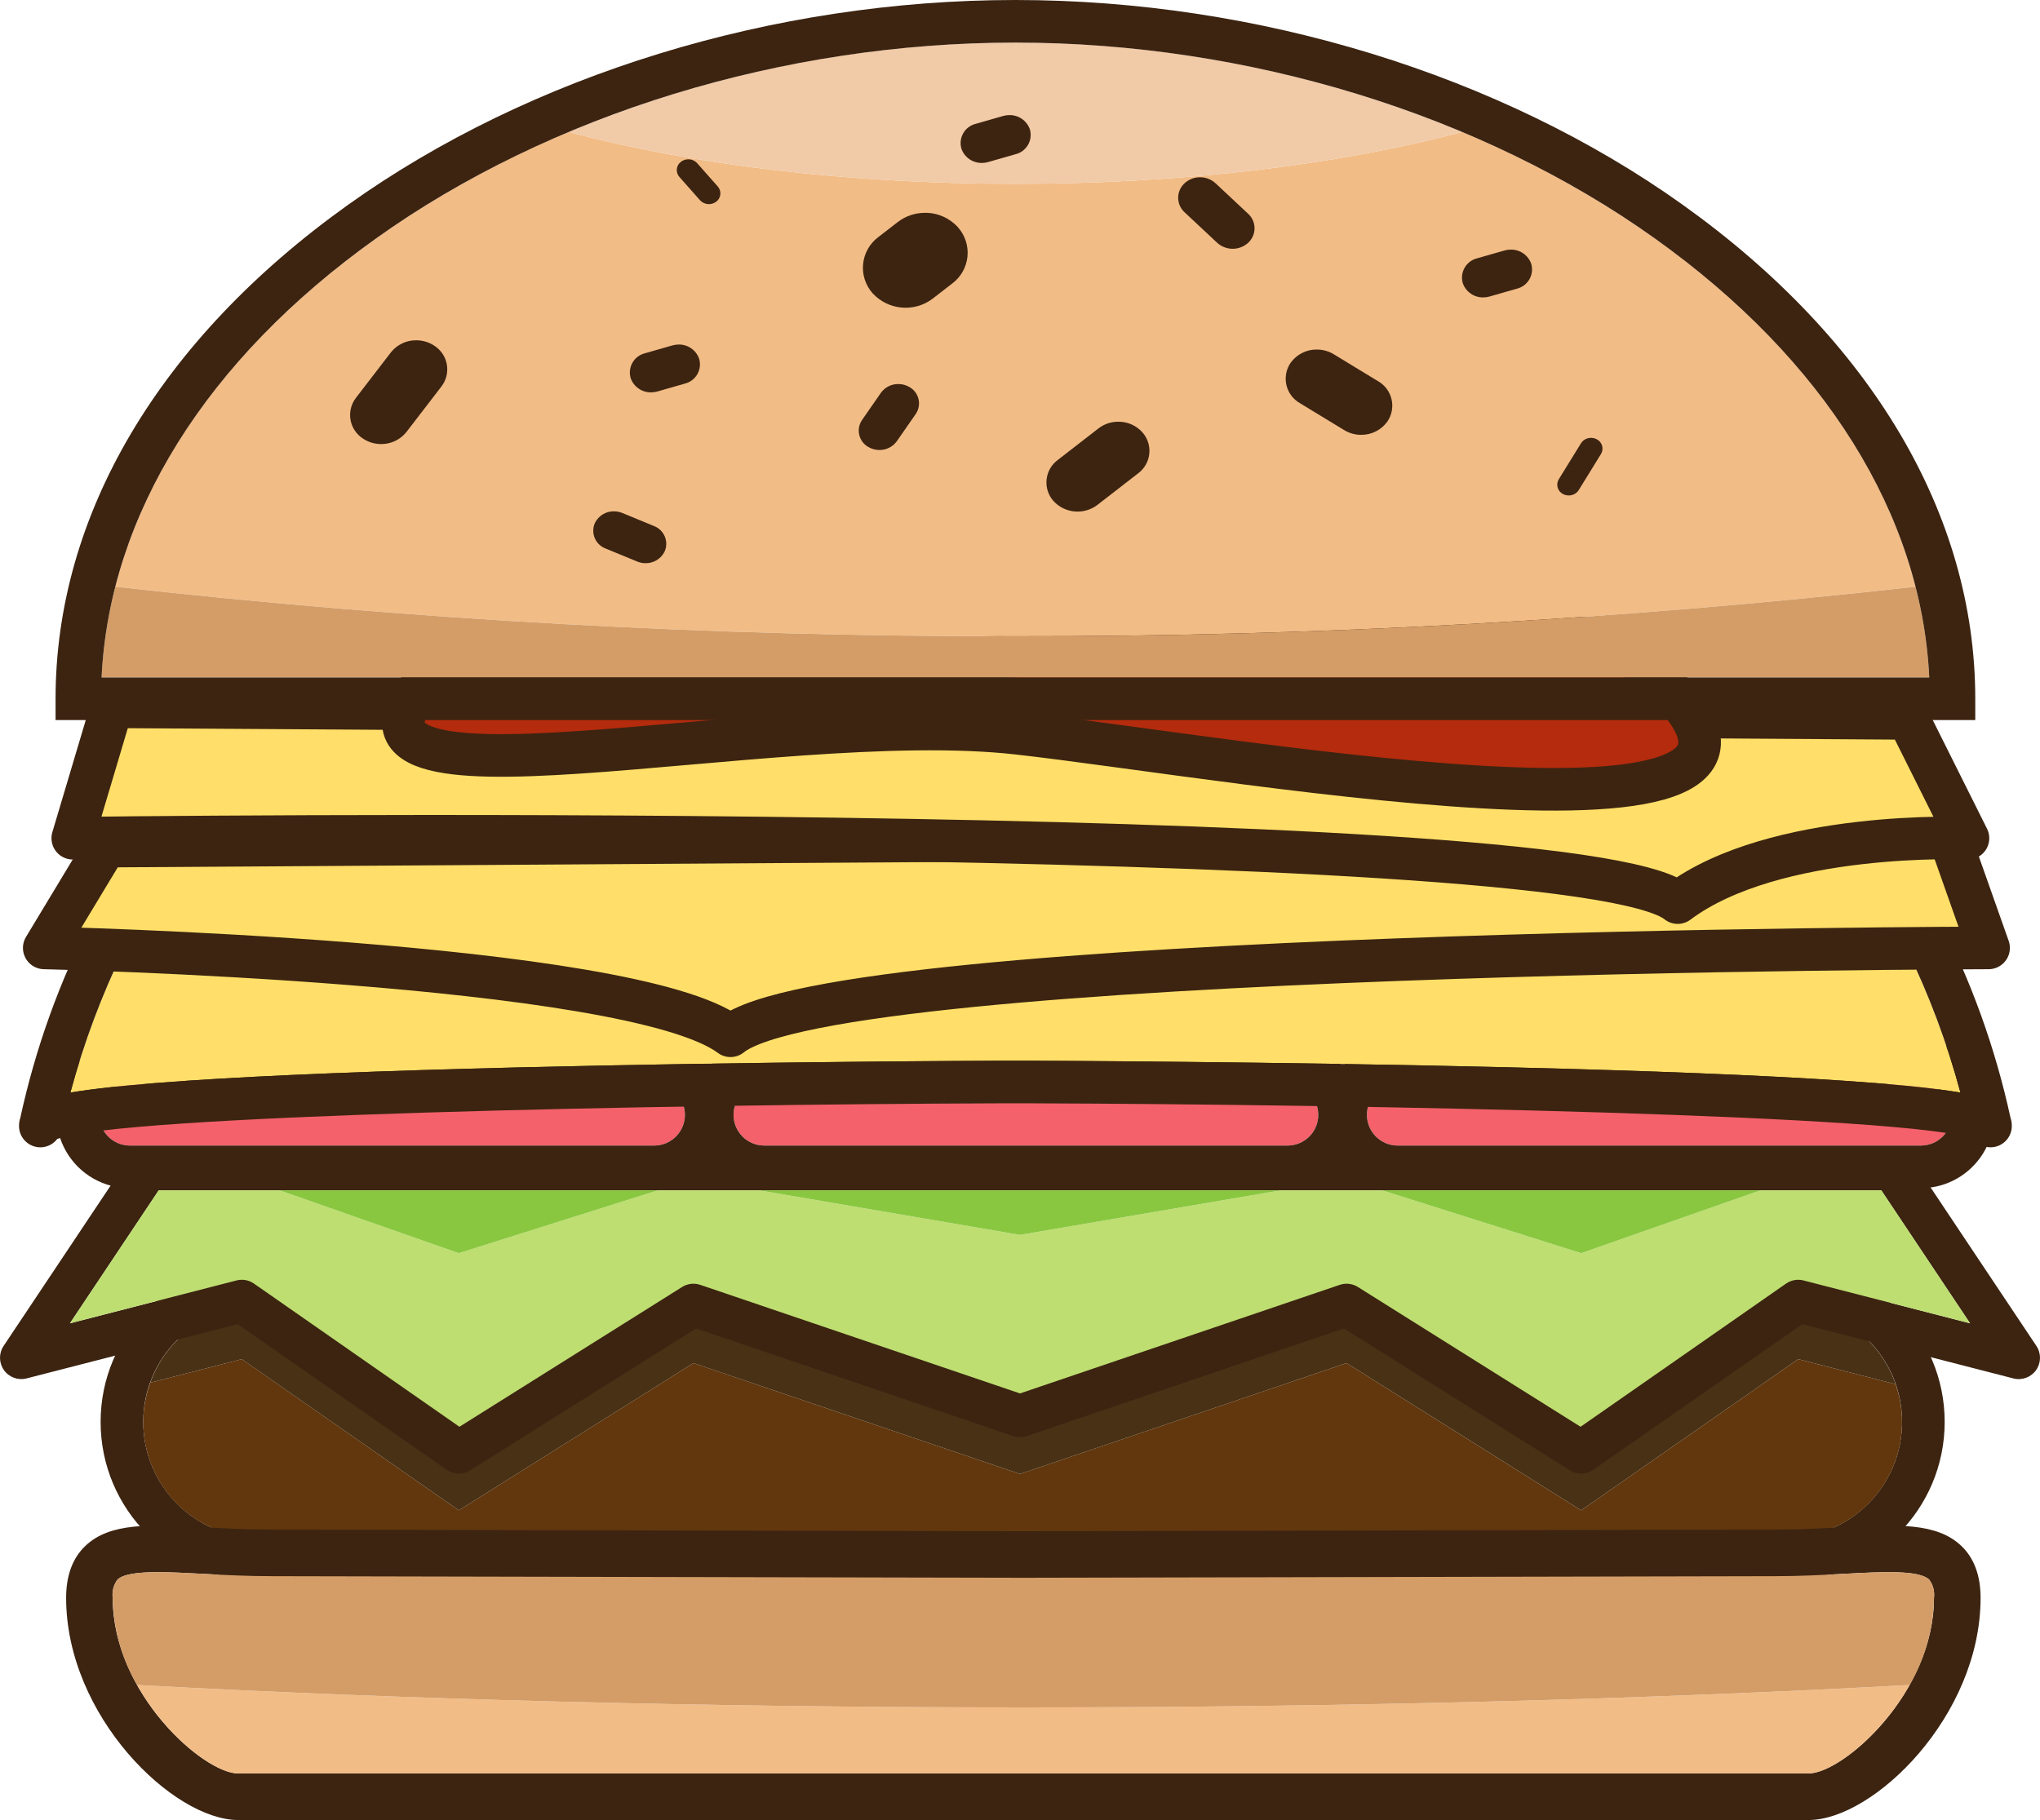
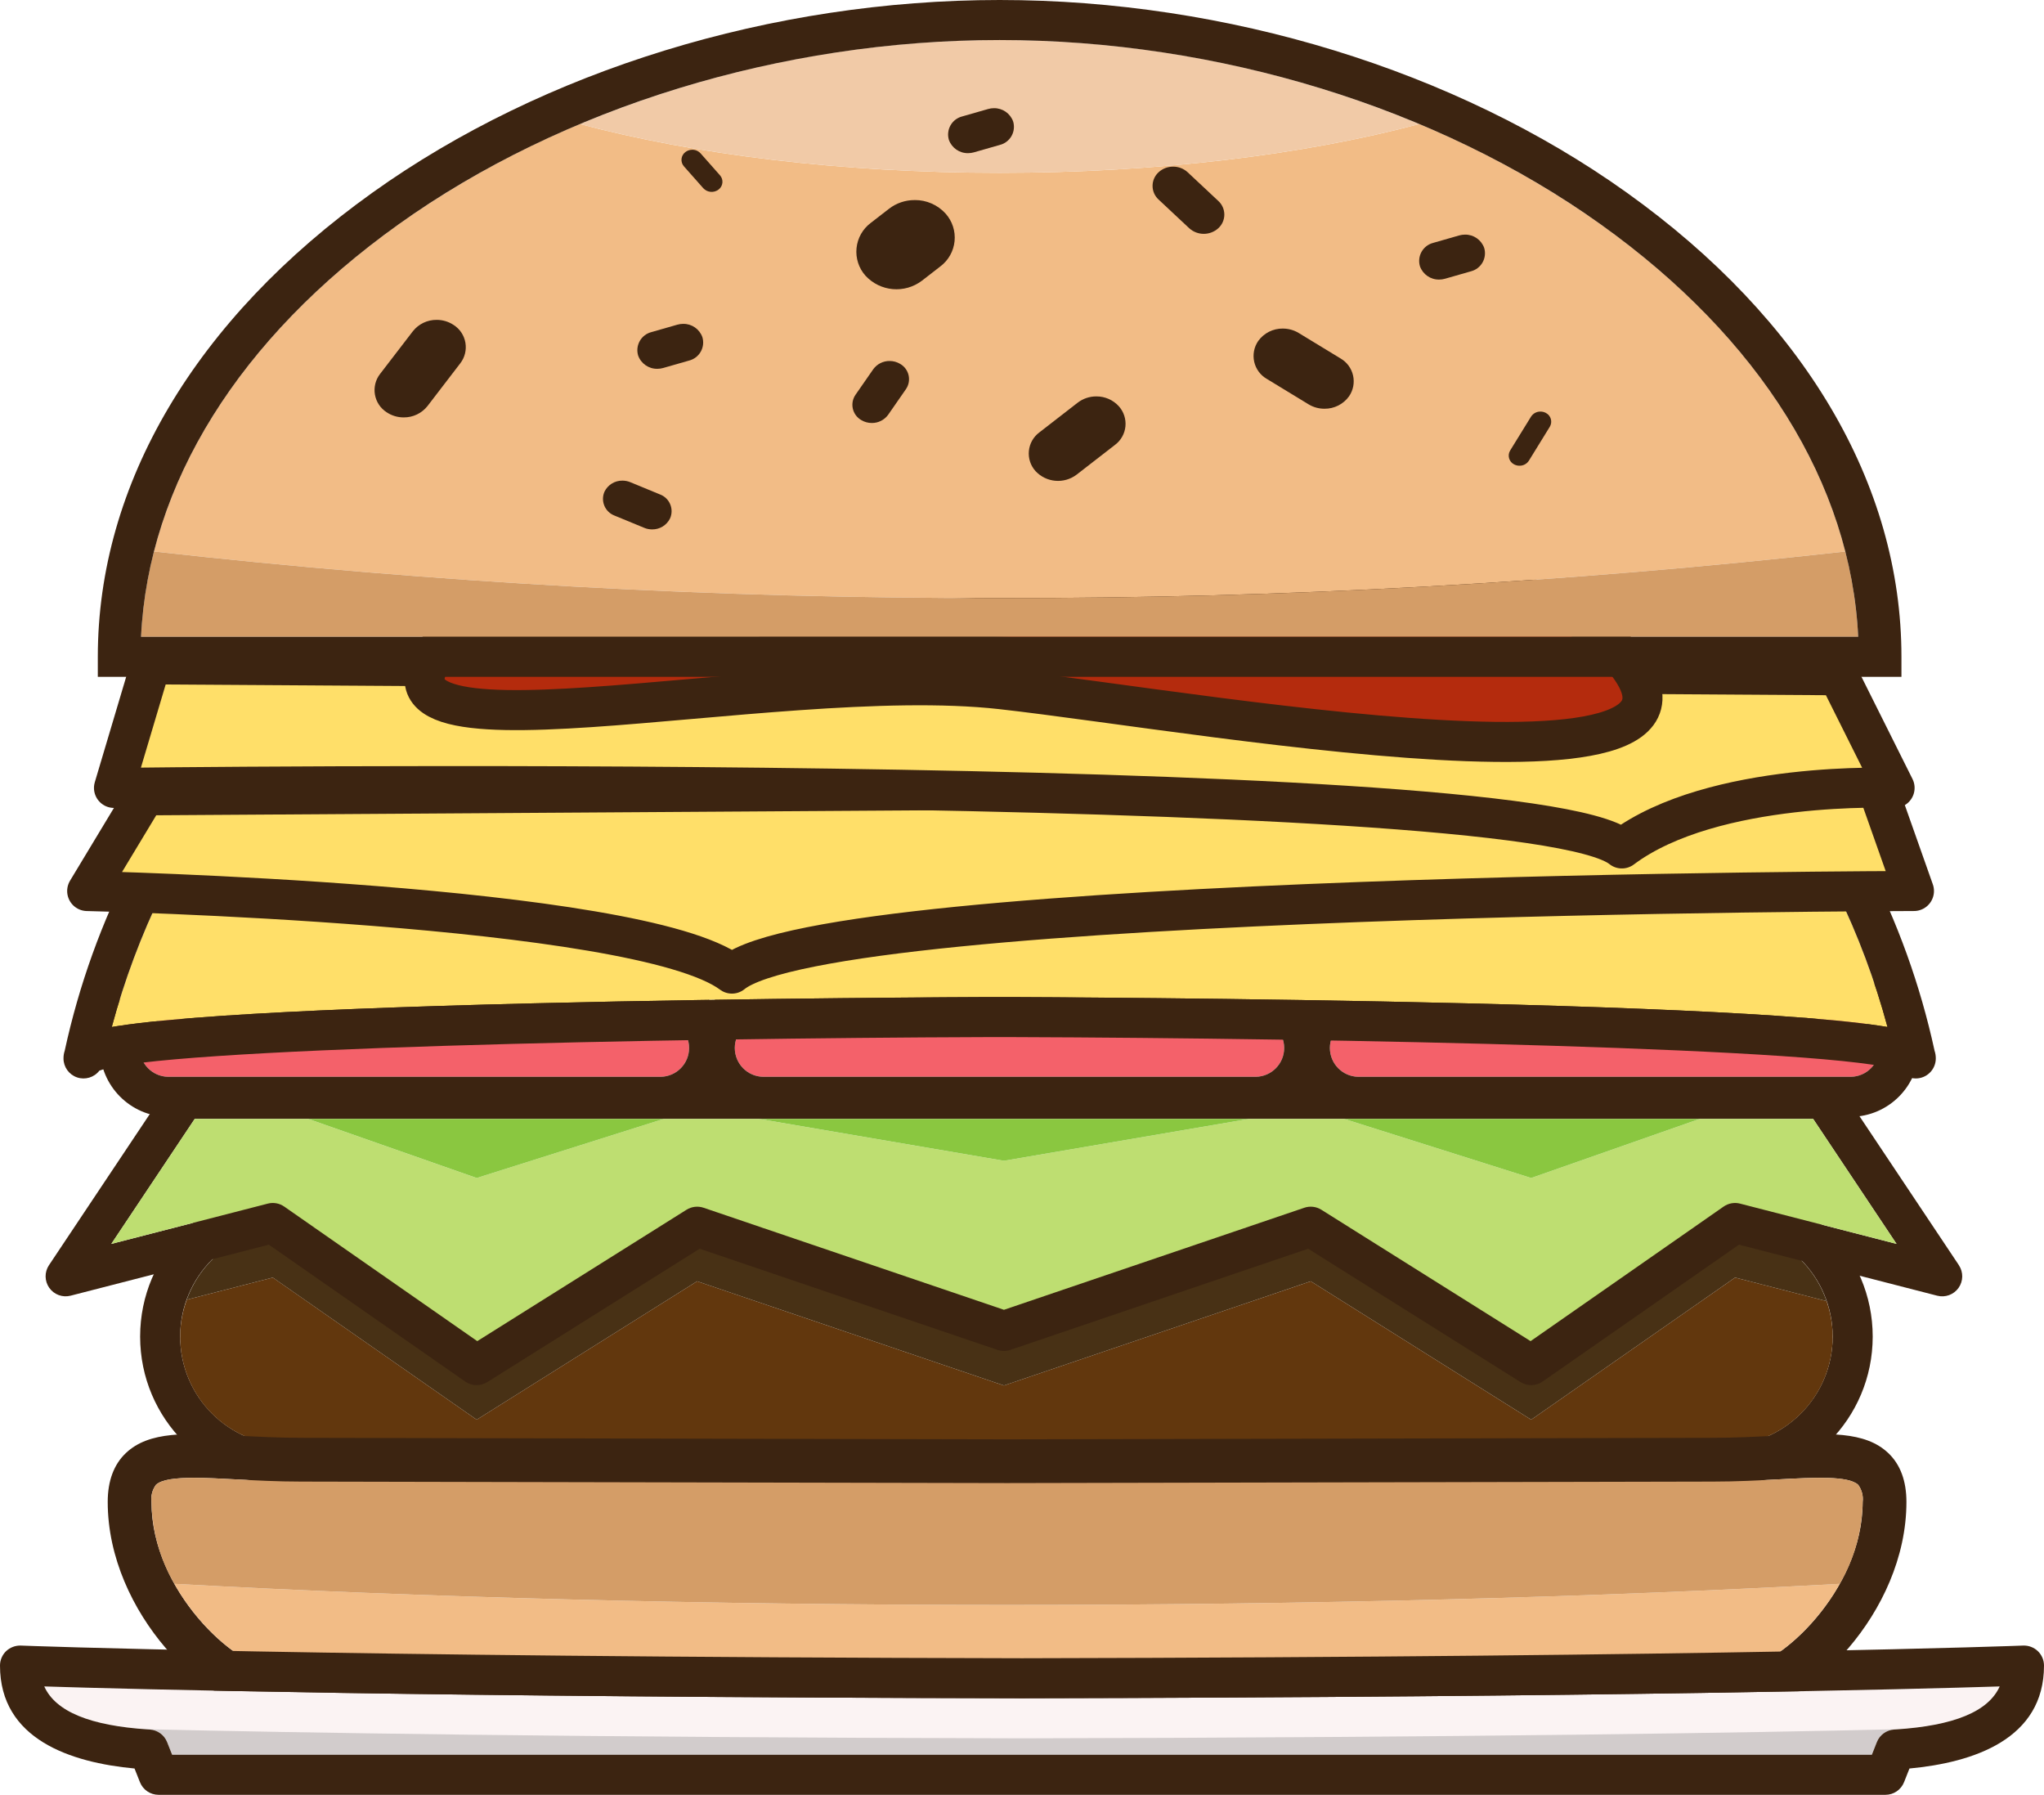
- <svg xmlns="http://www.w3.org/2000/svg" viewBox="0 0 287.287 256.372">
+ <svg xmlns="http://www.w3.org/2000/svg" viewBox="0 0 306.374 268.966">
  <defs>
-     <style>.a{fill:#3c2411;}.b{fill:#62370d;}.c{fill:#483115;}.d{fill:#f2bc86;}.e{fill:#d49d67;}.f{fill:#bede71;}.g{fill:#8ac740;}.h{fill:#f4616a;}.i,.j{fill:#ffdf69;}.j,.k{stroke:#3c2411;stroke-width:6px;}.j{stroke-linejoin:round;}.k{fill:#b42b0d;stroke-miterlimit:10;}.l{fill:#f1caa7;}</style>
+     <style>.a{fill:#3c2411;}.b{fill:#62370d;}.c{fill:#483115;}.d{fill:#f2bc86;}.e{fill:#d49d67;}.f{fill:#bede71;}.g{fill:#8ac740;}.h{fill:#f4616a;}.i,.j{fill:#ffdf69;}.j,.k{stroke:#3c2411;stroke-width:6px;}.j{stroke-linejoin:round;}.k{fill:#b42b0d;stroke-miterlimit:10;}.l{fill:#f1caa7;}.m{fill:#fbf3f3;}.n{fill:#d2cccc;}</style>
  </defs>
-   <path class="a" d="M251.547,177.985H36.484a22.315,22.315,0,1,0,0,44.63H251.547a22.315,22.315,0,1,0,0-44.63ZM36.484,216.615a16.315,16.315,0,1,1,0-32.63H251.547a16.315,16.315,0,1,1,0,32.63Z" />
-   <path class="b" d="M253.233,191.456l-30.561,21.3-33.04-20.744L143.644,207.63,97.655,192.011l-33.04,20.744-30.561-21.3-12.9,3.319a16.268,16.268,0,0,0,15.332,21.84H251.547a16.274,16.274,0,0,0,15.41-21.628Z" />
-   <path class="c" d="M64.615,212.755l33.04-20.744,45.989,15.619,45.988-15.619,33.04,20.744,30.561-21.3,13.724,3.531a16.332,16.332,0,0,0-15.41-11H36.484a16.328,16.328,0,0,0-15.332,10.79l12.9-3.319Z" />
-   <path class="a" d="M276.2,217.756c-3.5-3.316-9.1-3.018-16.853-2.607-2.83.151-6.039.321-9.44.321H249.9l-105.778.226-105.8-.226c-3.4,0-6.61-.17-9.44-.321-7.755-.411-13.357-.709-16.853,2.607-1.8,1.709-2.717,4.173-2.717,7.321,0,16.668,15.1,31.3,24.22,31.3H254.7c9.125,0,24.22-14.627,24.22-31.3C278.917,221.929,278,219.465,276.2,217.756ZM16.54,222.514c.856-.811,2.986-1.049,5.7-1.049,1.891,0,4.066.115,6.291.233,2.912.155,6.212.33,9.781.33l105.807.225,105.786-.225c3.576,0,6.877-.175,9.788-.33,5.421-.289,10.541-.56,11.993.816a3.6,3.6,0,0,1,.671,2.563c0,13.5-12.824,24.737-17.662,24.737H33.531c-4.838,0-17.663-11.236-17.663-24.737A3.592,3.592,0,0,1,16.54,222.514Z" />
-   <path class="d" d="M19.3,237.351c4.151,7.4,10.985,12.463,14.231,12.463H254.7c3.245,0,10.08-5.059,14.231-12.463-36.5,2.007-79.174,3.165-124.814,3.165S55.8,239.358,19.3,237.351Z" />
-   <path class="e" d="M271.688,222.514c-1.452-1.376-6.572-1.105-11.993-.816-2.911.155-6.212.33-9.788.33l-105.786.225-105.807-.225c-3.569,0-6.869-.175-9.781-.33-2.225-.118-4.4-.233-6.291-.233-2.716,0-4.846.238-5.7,1.049a3.592,3.592,0,0,0-.672,2.563A25.236,25.236,0,0,0,19.3,237.351c36.5,2.007,79.173,3.165,124.814,3.165s88.317-1.158,124.814-3.165a25.235,25.235,0,0,0,3.431-12.274A3.6,3.6,0,0,0,271.688,222.514Z" />
-   <path class="a" d="M286.783,189.6l-17.746-26.59a3,3,0,0,0-2.5-1.334H20.745a3,3,0,0,0-2.5,1.334L.505,189.6a3,3,0,0,0,3.242,4.57l29.721-7.647L62.9,207.038a3,3,0,0,0,3.31.08l31.832-19.986,44.637,15.16a2.991,2.991,0,0,0,1.929,0l44.637-15.16,31.833,19.986a3,3,0,0,0,3.309-.08l29.433-20.512,29.72,7.647a3,3,0,0,0,3.243-4.57Zm-32.8-9.231a3,3,0,0,0-2.463.444L222.586,200.98l-31.358-19.688a3,3,0,0,0-2.561-.3l-45.024,15.292L98.62,180.992a3.006,3.006,0,0,0-2.56.3L64.7,200.98,35.769,180.816a3,3,0,0,0-2.462-.444L9.85,186.408l12.5-18.729H264.938l12.5,18.729Z" />
-   <path class="f" d="M264.938,167.679H247.915l-25.243,8.853-28.021-8.853h-14.3l-36.709,6.274-36.71-6.274h-14.3l-28.021,8.853-25.243-8.853H22.349L9.85,186.408l23.457-6.036a3,3,0,0,1,2.462.444L64.7,200.98,96.06,181.292a3.006,3.006,0,0,1,2.56-.3l45.023,15.292,45.024-15.292a3,3,0,0,1,2.561.3l31.358,19.688,28.933-20.164a3,3,0,0,1,2.463-.444l23.455,6.036Z" />
-   <polygon class="g" points="143.644 173.953 180.353 167.679 106.934 167.679 143.644 173.953" />
-   <polygon class="g" points="222.672 176.532 247.915 167.679 194.651 167.679 222.672 176.532" />
-   <polygon class="g" points="92.636 167.679 39.372 167.679 64.615 176.532 92.636 167.679" />
-   <path class="h" d="M92.2,152.725H18.361a4.322,4.322,0,1,0,0,8.643H92.2a4.322,4.322,0,0,0,0-8.643Z" />
-   <path class="a" d="M92.2,146.725H18.361a10.322,10.322,0,1,0,0,20.643H92.2a10.322,10.322,0,0,0,0-20.643Zm0,14.643H18.361a4.322,4.322,0,1,1,0-8.643H92.2a4.322,4.322,0,0,1,0,8.643Z" />
-   <path class="h" d="M181.393,152.725H107.558a4.322,4.322,0,0,0,0,8.643h73.835a4.322,4.322,0,0,0,0-8.643Z" />
-   <path class="a" d="M181.393,146.725H107.558a10.322,10.322,0,0,0,0,20.643h73.835a10.322,10.322,0,0,0,0-20.643Zm0,14.643H107.558a4.322,4.322,0,0,1,0-8.643h73.835a4.322,4.322,0,0,1,0,8.643Z" />
-   <path class="h" d="M270.591,152.725H196.756a4.322,4.322,0,0,0,0,8.643h73.835a4.322,4.322,0,0,0,0-8.643Z" />
-   <path class="a" d="M270.591,146.725H196.756a10.322,10.322,0,0,0,0,20.643h73.835a10.322,10.322,0,0,0,0-20.643Zm0,14.643H196.756a4.322,4.322,0,0,1,0-8.643h73.835a4.322,4.322,0,0,1,0,8.643Z" />
-   <path class="i" d="M17.494,133.652A113.478,113.478,0,0,0,9.915,153.9c.378-.061.751-.119,1.116-.174,3.585-.547,8.818-1.054,15.555-1.506,11.247-.756,26.914-1.384,46.565-1.865,33.418-.82,67.272-.936,67.61-.937h4.465c.348,0,34.2.117,67.619.937,19.65.481,35.317,1.109,46.565,1.865,6.737.452,11.97.959,15.554,1.506.365.055.739.113,1.116.174a113.317,113.317,0,0,0-7.579-20.25Z" />
-   <path class="a" d="M283.134,157.458a114.157,114.157,0,0,0-10.185-28.265,3,3,0,0,0-2.621-1.541H15.668a3,3,0,0,0-2.621,1.541A114.11,114.11,0,0,0,2.862,157.458a3.565,3.565,0,0,0-.183,1.158,3,3,0,0,0,5.376,1.832c8.661-3.378,85.488-4.877,132.715-5.028h4.446c47.237.151,124.064,1.649,132.725,5.028a3,3,0,0,0,2.373,1.168,2.927,2.927,0,0,0,.323-.018,3,3,0,0,0,2.68-2.982A3.565,3.565,0,0,0,283.134,157.458Zm-8.17-3.73c-3.584-.547-8.817-1.054-15.554-1.506-11.248-.756-26.915-1.384-46.565-1.865-33.418-.82-67.271-.936-67.619-.937h-4.465c-.338,0-34.192.117-67.61.937-19.651.481-35.318,1.109-46.565,1.865-6.737.452-11.97.959-15.555,1.506-.365.055-.738.113-1.116.174a113.478,113.478,0,0,1,7.579-20.25H268.5a113.317,113.317,0,0,1,7.579,20.25C275.7,153.841,275.329,153.783,274.964,153.728Z" />
-   <path class="j" d="M14.883,119.187,6.232,133.528s82.593,1.846,96.643,12.375c14.781-12.1,177.089-12.375,177.089-12.375h.082l-5.66-16.015Z" />
-   <path class="j" d="M268.709,101.194l8.433,16.881s-27.182-1.193-40.877,9.07c-14.408-11.8-225.935-9.07-225.935-9.07h-.081l5.517-18.513Z" />
-   <path class="k" d="M229.911,92.465c39.433,31.718-55.371,14.306-86.682,10.819-34.943-3.892-101.735,13.539-83.245-7.391,3.89-4.4,47.148-1.809,82.27-3.428C170.817,91.149,220.2,84.651,229.911,92.465Z" />
-   <path class="d" d="M269.758,82.648C265.111,64.492,252.5,47.486,233.1,33.628a140.056,140.056,0,0,0-27.207-15.041c-17.1,4.562-39,7.31-62.9,7.31S97.205,23.149,80.1,18.587A140.117,140.117,0,0,0,52.9,33.628C33.5,47.487,20.886,64.492,16.239,82.648A1127.152,1127.152,0,0,0,143,89.626,1127.157,1127.157,0,0,0,269.758,82.648Z" />
-   <path class="e" d="M271.69,95.43a63.752,63.752,0,0,0-1.932-12.782A1127.157,1127.157,0,0,1,143,89.626,1127.152,1127.152,0,0,1,16.239,82.648,63.752,63.752,0,0,0,14.307,95.43Z" />
-   <path class="l" d="M205.894,18.587a163.434,163.434,0,0,0-125.791,0c17.1,4.562,39,7.31,62.9,7.31S188.792,23.149,205.894,18.587Z" />
-   <path class="d" d="M89.738,79.105,85.28,77.267a2.679,2.679,0,0,1-1.5-3.608h0a3.013,3.013,0,0,1,3.853-1.4L92.1,74.1a2.68,2.68,0,0,1,1.5,3.608h0A3.014,3.014,0,0,1,89.738,79.105Z" />
-   <path class="a" d="M86.466,72.027a2.949,2.949,0,0,0-2.683,1.632h0a2.679,2.679,0,0,0,1.5,3.608l4.458,1.838a3.065,3.065,0,0,0,1.17.231A2.951,2.951,0,0,0,93.592,77.7h0A2.68,2.68,0,0,0,92.1,74.1l-4.459-1.838a3.061,3.061,0,0,0-1.17-.231Z" />
-   <path class="a" d="M236.99,28.858C211.324,10.519,177.065,0,143,0S74.673,10.519,49.007,28.858C22.45,47.834,7.825,72.542,7.825,98.43v3H278.171v-3C278.171,72.542,263.546,47.834,236.99,28.858ZM14.307,95.43C15.4,72.542,29.007,50.7,52.9,33.628,77.467,16.07,110.309,6,143,6s65.531,10.07,90.1,27.628C256.99,50.7,270.6,72.542,271.69,95.43Z" />
-   <path class="d" d="M62.168,54.433,57.236,60.85a4.6,4.6,0,0,1-6.12.936h0a3.951,3.951,0,0,1-1-5.73l4.932-6.418a4.6,4.6,0,0,1,6.12-.935h0A3.951,3.951,0,0,1,62.168,54.433Z" />
-   <path class="a" d="M63.72,55.478h0m-5.1-7.543a4.491,4.491,0,0,0-3.569,1.7l-4.932,6.418a3.951,3.951,0,0,0,1,5.73,4.562,4.562,0,0,0,2.551.768,4.489,4.489,0,0,0,3.569-1.7l4.932-6.417a3.951,3.951,0,0,0-1-5.73,4.562,4.562,0,0,0-2.551-.768Z" />
-   <path class="d" d="M127.529,38.354a.688.688,0,0,1-.522-.22.613.613,0,0,1,.088-.88l2.752-2.133a.659.659,0,0,1,.418-.138.693.693,0,0,1,.522.22.587.587,0,0,1,.143.457.6.6,0,0,1-.231.423l-2.752,2.134A.666.666,0,0,1,127.529,38.354Z" />
-   <path class="a" d="M133.254,38.971h0m-2.99-8.988a6.235,6.235,0,0,0-3.825,1.287L123.688,33.4a5.4,5.4,0,0,0-.794,7.92h0a6.316,6.316,0,0,0,8.46.743l2.752-2.133a5.4,5.4,0,0,0,.794-7.921h0a6.178,6.178,0,0,0-4.636-2.03Z" />
-   <path class="d" d="M219.518,67.515l3.132-5.078a1.691,1.691,0,0,1,2.219-.556h0a1.472,1.472,0,0,1,.594,2.076l-3.132,5.079a1.69,1.69,0,0,1-2.218.556h0A1.473,1.473,0,0,1,219.518,67.515Z" />
-   <path class="a" d="M231.9,67.437h0m-7.84-5.759a1.653,1.653,0,0,0-1.411.759l-3.132,5.078a1.473,1.473,0,0,0,.595,2.077,1.687,1.687,0,0,0,.807.2,1.652,1.652,0,0,0,1.411-.759l3.132-5.079a1.472,1.472,0,0,0-.594-2.076h0a1.7,1.7,0,0,0-.808-.2Z" />
-   <path class="d" d="M171.415,34.2l-4.594-4.3a2.768,2.768,0,0,1,0-4.085h0a3.245,3.245,0,0,1,4.364,0l4.593,4.3a2.768,2.768,0,0,1,0,4.085h0A3.244,3.244,0,0,1,171.415,34.2Z" />
-   <path class="a" d="M169,24.973a3.186,3.186,0,0,0-2.182.843,2.768,2.768,0,0,0,0,4.085l4.594,4.3a3.244,3.244,0,0,0,4.363,0,2.768,2.768,0,0,0,0-4.085l-4.593-4.3A3.186,3.186,0,0,0,169,24.973Z" />
-   <path class="d" d="M121.4,59.162l2.657-3.823a3.055,3.055,0,0,1,4.044-.8h0a2.641,2.641,0,0,1,.857,3.786L126.3,62.147a3.055,3.055,0,0,1-4.044.8h0A2.641,2.641,0,0,1,121.4,59.162Z" />
-   <path class="a" d="M133.01,60.792h0m-6.5-6.695a2.984,2.984,0,0,0-2.458,1.242L121.4,59.162a2.641,2.641,0,0,0,.857,3.786h0a3.044,3.044,0,0,0,1.586.441,2.986,2.986,0,0,0,2.458-1.242l2.657-3.824a2.641,2.641,0,0,0-.857-3.786,3.043,3.043,0,0,0-1.586-.44Z" />
-   <path class="d" d="M187.825,49.9l6.262,3.813a3.961,3.961,0,0,1,1.285,5.68h0a4.583,4.583,0,0,1-6.067,1.2l-6.262-3.813a3.962,3.962,0,0,1-1.284-5.68h0A4.582,4.582,0,0,1,187.825,49.9Z" />
-   <path class="a" d="M185.446,49.237a4.477,4.477,0,0,0-3.687,1.862h0a3.962,3.962,0,0,0,1.284,5.68l6.262,3.813a4.569,4.569,0,0,0,2.38.66,4.479,4.479,0,0,0,3.687-1.862,3.961,3.961,0,0,0-1.285-5.68L187.825,49.9a4.565,4.565,0,0,0-2.379-.66Z" />
-   <path class="d" d="M160.292,66.667l-5.753,4.461a4.608,4.608,0,0,1-6.174-.542h0a3.94,3.94,0,0,1,.58-5.78l5.753-4.461a4.606,4.606,0,0,1,6.174.542h0A3.94,3.94,0,0,1,160.292,66.667Z" />
-   <path class="a" d="M161.512,68.045h0m-4.023-8.64a4.544,4.544,0,0,0-2.791.94l-5.753,4.461a3.94,3.94,0,0,0-.58,5.78,4.61,4.61,0,0,0,6.174.542l5.753-4.461a3.94,3.94,0,0,0,.58-5.78h0a4.508,4.508,0,0,0-3.383-1.482Z" />
-   <path class="d" d="M96.452,54.035,92.57,55.147a3.055,3.055,0,0,1-3.752-1.867h0a2.794,2.794,0,0,1,1.994-3.513L94.7,48.656a3.055,3.055,0,0,1,3.752,1.867h0A2.794,2.794,0,0,1,96.452,54.035Z" />
-   <path class="a" d="M97.819,58.219h0m-2.251-9.686a3.173,3.173,0,0,0-.873.123l-3.883,1.111a2.794,2.794,0,0,0-1.994,3.513A3,3,0,0,0,91.7,55.269a3.171,3.171,0,0,0,.873-.122l3.882-1.112a2.793,2.793,0,0,0,2-3.512h0a3,3,0,0,0-2.879-1.99Z" />
-   <path class="d" d="M213.639,40.661l-3.883,1.112a3.054,3.054,0,0,1-3.751-1.867h0A2.793,2.793,0,0,1,208,36.394l3.883-1.112a3.054,3.054,0,0,1,3.751,1.867h0A2.793,2.793,0,0,1,213.639,40.661Z" />
-   <path class="a" d="M215.006,44.845h0m-2.252-9.685a3.164,3.164,0,0,0-.872.122L208,36.394a2.793,2.793,0,0,0-1.994,3.512,3,3,0,0,0,2.879,1.989,3.159,3.159,0,0,0,.872-.122l3.883-1.112a2.793,2.793,0,0,0,1.994-3.512h0a3,3,0,0,0-2.879-1.989Z" />
-   <path class="d" d="M143.033,21.714l-3.882,1.111a3.054,3.054,0,0,1-3.752-1.867h0a2.793,2.793,0,0,1,1.994-3.512l3.883-1.112a3.054,3.054,0,0,1,3.751,1.867h0A2.794,2.794,0,0,1,143.033,21.714Z" />
-   <path class="a" d="M144.4,25.9h0m-2.252-9.685a3.164,3.164,0,0,0-.872.122l-3.883,1.112a2.793,2.793,0,0,0-1.994,3.512,3,3,0,0,0,2.879,1.99,3.173,3.173,0,0,0,.873-.123l3.882-1.111a2.794,2.794,0,0,0,1.994-3.513,3,3,0,0,0-2.879-1.989Z" />
-   <path class="d" d="M98.582,28.209l-2.9-3.279a1.458,1.458,0,0,1,.214-2.14h0a1.706,1.706,0,0,1,2.287.2l2.9,3.278a1.458,1.458,0,0,1-.215,2.14h0A1.706,1.706,0,0,1,98.582,28.209Z" />
-   <path class="a" d="M96.929,22.442a1.686,1.686,0,0,0-1.034.348,1.458,1.458,0,0,0-.214,2.14l2.9,3.279a1.707,1.707,0,0,0,2.286.2,1.458,1.458,0,0,0,.215-2.14l-2.9-3.278a1.669,1.669,0,0,0-1.253-.549Z" />
+   <path class="a" d="M258.383,177.985H43.319a22.315,22.315,0,0,0,0,44.63H258.383a22.315,22.315,0,0,0,0-44.63ZM43.319,216.615a16.315,16.315,0,0,1,0-32.63H258.383a16.315,16.315,0,0,1,0,32.63Z" />
+   <path class="b" d="M260.069,191.456l-30.561,21.3-33.04-20.744L150.479,207.63l-45.988-15.619-33.04,20.744-30.562-21.3-12.9,3.319a16.27,16.27,0,0,0,15.332,21.84H258.383a16.274,16.274,0,0,0,15.409-21.628Z" />
+   <path class="c" d="M71.451,212.755l33.04-20.744,45.988,15.619,45.989-15.619,33.04,20.744,30.561-21.3,13.723,3.531a16.331,16.331,0,0,0-15.409-11H43.319a16.328,16.328,0,0,0-15.332,10.79l12.9-3.319Z" />
+   <path class="a" d="M283.035,217.756c-3.5-3.316-9.1-3.018-16.852-2.607-2.831.151-6.039.321-9.441.321h-.007l-105.778.226-105.8-.226c-3.4,0-6.61-.17-9.441-.321-7.754-.411-13.356-.709-16.853,2.607-1.8,1.709-2.717,4.173-2.717,7.321,0,16.668,15.1,31.3,24.22,31.3H261.533c9.124,0,24.22-14.627,24.22-31.3C285.753,221.929,284.839,219.465,283.035,217.756ZM23.376,222.514c.855-.811,2.985-1.049,5.7-1.049,1.89,0,4.066.115,6.291.233,2.911.155,6.211.33,9.781.33l105.807.225,105.785-.225c3.577,0,6.877-.175,9.789-.33,5.421-.289,10.541-.56,11.993.816a3.6,3.6,0,0,1,.671,2.563c0,13.5-12.824,24.737-17.662,24.737H40.366c-4.838,0-17.662-11.236-17.662-24.737A3.592,3.592,0,0,1,23.376,222.514Z" />
+   <path class="d" d="M26.136,237.351c4.151,7.4,10.985,12.463,14.23,12.463H261.533c3.245,0,10.079-5.059,14.23-12.463-36.5,2.007-79.173,3.165-124.813,3.165S62.633,239.358,26.136,237.351Z" />
+   <path class="e" d="M278.524,222.514c-1.452-1.376-6.572-1.105-11.993-.816-2.912.155-6.212.33-9.789.33l-105.785.225L45.15,222.028c-3.57,0-6.87-.175-9.781-.33-2.225-.118-4.4-.233-6.291-.233-2.717,0-4.847.238-5.7,1.049a3.592,3.592,0,0,0-.672,2.563,25.225,25.225,0,0,0,3.432,12.274c36.5,2.007,79.173,3.165,124.814,3.165s88.316-1.158,124.813-3.165a25.225,25.225,0,0,0,3.432-12.274A3.6,3.6,0,0,0,278.524,222.514Z" />
+   <path class="a" d="M293.618,189.6l-17.745-26.59a3,3,0,0,0-2.5-1.334H27.581a3,3,0,0,0-2.5,1.334L7.34,189.6a3,3,0,0,0,3.243,4.57L40.3,186.526l29.431,20.512a3.005,3.005,0,0,0,3.311.08l31.831-19.986,44.637,15.16a2.991,2.991,0,0,0,1.929,0l44.638-15.16,31.832,19.986a3,3,0,0,0,3.31-.08l29.432-20.512,29.721,7.647a3,3,0,0,0,3.242-4.57Zm-32.8-9.231a3,3,0,0,0-2.463.444L229.422,200.98l-31.359-19.688a2.993,2.993,0,0,0-2.56-.3l-45.024,15.292-45.023-15.292a3.006,3.006,0,0,0-2.56.3L71.537,200.98,42.605,180.816a3,3,0,0,0-2.463-.444l-23.456,6.036,12.5-18.729H271.773l12.5,18.729Z" />
+   <path class="f" d="M271.773,167.679H254.751l-25.243,8.853-28.021-8.853h-14.3l-36.71,6.274-36.71-6.274h-14.3l-28.021,8.853-25.244-8.853H29.185l-12.5,18.729,23.456-6.036a3,3,0,0,1,2.463.444L71.537,200.98,102.9,181.292a3.006,3.006,0,0,1,2.56-.3l45.023,15.292L195.5,180.992a2.993,2.993,0,0,1,2.56.3l31.359,19.688,28.932-20.164a3,3,0,0,1,2.463-.444l23.455,6.036Z" />
+   <polygon class="g" points="150.479 173.953 187.189 167.679 113.769 167.679 150.479 173.953" />
+   <polygon class="g" points="229.508 176.532 254.751 167.679 201.487 167.679 229.508 176.532" />
+   <polygon class="g" points="99.472 167.679 46.207 167.679 71.451 176.532 99.472 167.679" />
+   <path class="h" d="M99.031,152.725H25.2a4.322,4.322,0,0,0,0,8.643H99.031a4.322,4.322,0,0,0,0-8.643Z" />
+   <path class="a" d="M99.031,146.725H25.2a10.322,10.322,0,0,0,0,20.643H99.031a10.322,10.322,0,0,0,0-20.643Zm0,14.643H25.2a4.322,4.322,0,0,1,0-8.643H99.031a4.322,4.322,0,0,1,0,8.643Z" />
+   <path class="h" d="M188.229,152.725H114.394a4.322,4.322,0,0,0,0,8.643h73.835a4.322,4.322,0,0,0,0-8.643Z" />
+   <path class="a" d="M188.229,146.725H114.394a10.322,10.322,0,0,0,0,20.643h73.835a10.322,10.322,0,0,0,0-20.643Zm0,14.643H114.394a4.322,4.322,0,0,1,0-8.643h73.835a4.322,4.322,0,0,1,0,8.643Z" />
+   <path class="h" d="M277.427,152.725H203.592a4.322,4.322,0,0,0,0,8.643h73.835a4.322,4.322,0,0,0,0-8.643Z" />
+   <path class="a" d="M277.427,146.725H203.592a10.322,10.322,0,0,0,0,20.643h73.835a10.322,10.322,0,0,0,0-20.643Zm0,14.643H203.592a4.322,4.322,0,0,1,0-8.643h73.835a4.322,4.322,0,0,1,0,8.643Z" />
+   <path class="i" d="M24.33,133.652a113.478,113.478,0,0,0-7.579,20.25c.377-.061.751-.119,1.116-.174,3.585-.547,8.818-1.054,15.554-1.506,11.248-.756,26.914-1.384,46.566-1.865,33.418-.82,67.271-.936,67.609-.937h4.466c.347,0,34.2.117,67.619.937,19.65.481,35.317,1.109,46.564,1.865,6.737.452,11.971.959,15.555,1.506.365.055.739.113,1.116.174a113.478,113.478,0,0,0-7.579-20.25Z" />
+   <path class="a" d="M289.97,157.458a114.088,114.088,0,0,0-10.186-28.265,3,3,0,0,0-2.621-1.541H22.5a3,3,0,0,0-2.622,1.541A114.157,114.157,0,0,0,9.7,157.458a3.592,3.592,0,0,0-.182,1.158,3,3,0,0,0,5.376,1.832c8.66-3.378,85.487-4.877,132.715-5.028h4.446c47.237.151,124.063,1.649,132.724,5.028a3,3,0,0,0,2.373,1.168,2.945,2.945,0,0,0,.324-.018,3,3,0,0,0,2.679-2.982A3.565,3.565,0,0,0,289.97,157.458Zm-8.17-3.73c-3.584-.547-8.818-1.054-15.555-1.506-11.247-.756-26.914-1.384-46.564-1.865-33.418-.82-67.272-.936-67.619-.937H147.6c-.338,0-34.191.117-67.609.937-19.652.481-35.318,1.109-46.566,1.865-6.736.452-11.969.959-15.554,1.506-.365.055-.739.113-1.116.174a113.478,113.478,0,0,1,7.579-20.25H275.337a113.478,113.478,0,0,1,7.579,20.25C282.539,153.841,282.165,153.783,281.8,153.728Z" />
+   <path class="j" d="M21.719,119.187l-8.652,14.341S95.66,135.374,109.71,145.9c14.782-12.1,177.09-12.375,177.09-12.375h.082l-5.66-16.015Z" />
+   <path class="j" d="M275.545,101.194l8.433,16.881s-27.183-1.193-40.878,9.07c-14.407-11.8-225.935-9.07-225.935-9.07h-.08L22.6,99.562Z" />
+   <path class="k" d="M236.747,92.465c39.433,31.718-55.371,14.306-86.682,10.819-34.943-3.892-101.735,13.539-83.246-7.391,3.891-4.4,47.149-1.809,82.271-3.428C177.652,91.149,227.031,84.651,236.747,92.465Z" />
+   <path class="d" d="M276.594,82.648c-4.647-18.156-17.263-35.162-36.658-49.02a140.027,140.027,0,0,0-27.207-15.041c-17.1,4.562-39,7.31-62.9,7.31s-45.794-2.748-62.9-7.31A140.109,140.109,0,0,0,59.731,33.628c-19.394,13.859-32.01,30.864-36.656,49.02a1127.152,1127.152,0,0,0,126.759,6.978A1127.184,1127.184,0,0,0,276.594,82.648Z" />
+   <path class="e" d="M278.526,95.43a63.824,63.824,0,0,0-1.932-12.782,1127.184,1127.184,0,0,1-126.76,6.978A1127.152,1127.152,0,0,1,23.075,82.648,63.754,63.754,0,0,0,21.142,95.43Z" />
+   <path class="l" d="M212.729,18.587a163.434,163.434,0,0,0-125.791,0c17.1,4.562,39,7.31,62.9,7.31S195.627,23.149,212.729,18.587Z" />
+   <path class="d" d="M96.574,79.105l-4.459-1.838a2.68,2.68,0,0,1-1.5-3.608h0a3.014,3.014,0,0,1,3.854-1.4L98.93,74.1a2.679,2.679,0,0,1,1.5,3.608h0A3.013,3.013,0,0,1,96.574,79.105Z" />
+   <path class="a" d="M93.3,72.027a2.951,2.951,0,0,0-2.684,1.632h0a2.68,2.68,0,0,0,1.5,3.608l4.459,1.838a3.061,3.061,0,0,0,1.17.231,2.949,2.949,0,0,0,2.683-1.632h0a2.679,2.679,0,0,0-1.5-3.608l-4.458-1.838a3.065,3.065,0,0,0-1.17-.231Z" />
+   <path class="a" d="M243.825,28.858C218.16,10.519,183.9,0,149.834,0S81.509,10.519,55.843,28.858C29.286,47.834,14.661,72.542,14.661,98.43v3H285.007v-3C285.007,72.542,270.382,47.834,243.825,28.858ZM21.142,95.43c1.1-22.888,14.7-44.732,38.589-61.8C84.3,16.07,117.144,6,149.834,6s65.531,10.07,90.1,27.628c23.89,17.07,37.495,38.914,38.59,61.8Z" />
+   <path class="d" d="M69,54.433,64.072,60.85a4.6,4.6,0,0,1-6.12.936h0a3.951,3.951,0,0,1-1-5.73l4.931-6.418A4.6,4.6,0,0,1,68,48.7h0A3.95,3.95,0,0,1,69,54.433Z" />
+   <path class="a" d="M70.556,55.478h0m-5.1-7.543a4.491,4.491,0,0,0-3.569,1.7l-4.931,6.418a3.951,3.951,0,0,0,1,5.73,4.557,4.557,0,0,0,2.551.768,4.489,4.489,0,0,0,3.569-1.7L69,54.433a3.95,3.95,0,0,0-1-5.73,4.557,4.557,0,0,0-2.551-.768Z" />
+   <path class="d" d="M134.365,38.354a.689.689,0,0,1-.523-.22.614.614,0,0,1,.089-.88l2.751-2.133a.661.661,0,0,1,.418-.138.691.691,0,0,1,.522.22.585.585,0,0,1,.144.457.6.6,0,0,1-.232.423l-2.752,2.134A.661.661,0,0,1,134.365,38.354Z" />
+   <path class="a" d="M140.089,38.971h0M137.1,29.983a6.233,6.233,0,0,0-3.825,1.287L130.523,33.4a5.4,5.4,0,0,0-.794,7.92h0a6.317,6.317,0,0,0,8.461.743l2.751-2.133a5.4,5.4,0,0,0,.794-7.921h0a6.177,6.177,0,0,0-4.635-2.03Z" />
+   <path class="d" d="M226.354,67.515l3.132-5.078a1.69,1.69,0,0,1,2.218-.556h0a1.472,1.472,0,0,1,.595,2.076l-3.132,5.079a1.692,1.692,0,0,1-2.219.556h0A1.473,1.473,0,0,1,226.354,67.515Z" />
+   <path class="a" d="M238.737,67.437h0m-7.84-5.759a1.653,1.653,0,0,0-1.411.759l-3.132,5.078a1.473,1.473,0,0,0,.594,2.077,1.691,1.691,0,0,0,.808.2,1.653,1.653,0,0,0,1.411-.759l3.132-5.079a1.472,1.472,0,0,0-.595-2.076h0a1.7,1.7,0,0,0-.807-.2Z" />
+   <path class="d" d="M178.25,34.2l-4.593-4.3a2.768,2.768,0,0,1,0-4.085h0a3.244,3.244,0,0,1,4.363,0l4.594,4.3a2.768,2.768,0,0,1,0,4.085h0A3.245,3.245,0,0,1,178.25,34.2Z" />
+   <path class="a" d="M175.839,24.973a3.186,3.186,0,0,0-2.182.843,2.768,2.768,0,0,0,0,4.085l4.593,4.3a3.245,3.245,0,0,0,4.364,0,2.768,2.768,0,0,0,0-4.085l-4.594-4.3a3.186,3.186,0,0,0-2.181-.843Z" />
+   <path class="d" d="M128.235,59.162l2.656-3.823a3.056,3.056,0,0,1,4.045-.8h0a2.64,2.64,0,0,1,.856,3.786l-2.656,3.824a3.056,3.056,0,0,1-4.045.8h0A2.64,2.64,0,0,1,128.235,59.162Z" />
+   <path class="a" d="M139.845,60.792h0m-6.5-6.695a2.985,2.985,0,0,0-2.458,1.242l-2.656,3.823a2.64,2.64,0,0,0,.856,3.786h0a3.047,3.047,0,0,0,1.587.441,2.988,2.988,0,0,0,2.458-1.242l2.656-3.824a2.64,2.64,0,0,0-.856-3.786,3.046,3.046,0,0,0-1.587-.44Z" />
+   <path class="d" d="M194.661,49.9l6.262,3.813a3.961,3.961,0,0,1,1.285,5.68h0a4.584,4.584,0,0,1-6.067,1.2l-6.262-3.813a3.961,3.961,0,0,1-1.285-5.68h0A4.583,4.583,0,0,1,194.661,49.9Z" />
+   <path class="a" d="M192.281,49.237a4.479,4.479,0,0,0-3.687,1.862h0a3.961,3.961,0,0,0,1.285,5.68l6.262,3.813a4.569,4.569,0,0,0,2.38.66,4.479,4.479,0,0,0,3.687-1.862,3.961,3.961,0,0,0-1.285-5.68L194.661,49.9a4.569,4.569,0,0,0-2.38-.66Z" />
+   <path class="d" d="M167.128,66.667l-5.753,4.461a4.608,4.608,0,0,1-6.174-.542h0a3.939,3.939,0,0,1,.579-5.78l5.753-4.461a4.606,4.606,0,0,1,6.174.542h0A3.939,3.939,0,0,1,167.128,66.667Z" />
+   <path class="a" d="M168.348,68.045h0m-4.023-8.64a4.547,4.547,0,0,0-2.792.94l-5.753,4.461a3.939,3.939,0,0,0-.579,5.78,4.61,4.61,0,0,0,6.174.542l5.753-4.461a3.939,3.939,0,0,0,.579-5.78h0a4.506,4.506,0,0,0-3.382-1.482Z" />
+   <path class="d" d="M103.288,54.035l-3.883,1.112a3.054,3.054,0,0,1-3.751-1.867h0a2.794,2.794,0,0,1,1.994-3.513l3.883-1.111a3.053,3.053,0,0,1,3.751,1.867h0A2.793,2.793,0,0,1,103.288,54.035Z" />
+   <path class="a" d="M104.655,58.219h0M102.4,48.533a3.16,3.16,0,0,0-.872.123l-3.883,1.111a2.794,2.794,0,0,0-1.994,3.513,3,3,0,0,0,2.879,1.989,3.164,3.164,0,0,0,.872-.122l3.883-1.112a2.793,2.793,0,0,0,1.994-3.512h0a3,3,0,0,0-2.879-1.99Z" />
+   <path class="d" d="M220.475,40.661l-3.883,1.112a3.055,3.055,0,0,1-3.752-1.867h0a2.794,2.794,0,0,1,2-3.512l3.882-1.112a3.055,3.055,0,0,1,3.752,1.867h0A2.793,2.793,0,0,1,220.475,40.661Z" />
+   <path class="a" d="M221.841,44.845h0M219.59,35.16a3.171,3.171,0,0,0-.873.122l-3.882,1.112a2.794,2.794,0,0,0-2,3.512,3,3,0,0,0,2.879,1.989,3.171,3.171,0,0,0,.873-.122l3.883-1.112a2.793,2.793,0,0,0,1.994-3.512h0a3,3,0,0,0-2.879-1.989Z" />
+   <path class="d" d="M149.869,21.714l-3.883,1.111a3.055,3.055,0,0,1-3.752-1.867h0a2.794,2.794,0,0,1,2-3.512l3.882-1.112a3.055,3.055,0,0,1,3.752,1.867h0A2.794,2.794,0,0,1,149.869,21.714Z" />
+   <path class="a" d="M151.235,25.9h0m-2.251-9.685a3.171,3.171,0,0,0-.873.122l-3.882,1.112a2.794,2.794,0,0,0-2,3.512,3,3,0,0,0,2.879,1.99,3.173,3.173,0,0,0,.873-.123l3.883-1.111a2.794,2.794,0,0,0,1.994-3.513,3,3,0,0,0-2.879-1.989Z" />
+   <path class="d" d="M105.417,28.209l-2.9-3.279a1.459,1.459,0,0,1,.215-2.14h0a1.706,1.706,0,0,1,2.287.2l2.9,3.278a1.458,1.458,0,0,1-.214,2.14h0A1.707,1.707,0,0,1,105.417,28.209Z" />
+   <path class="a" d="M103.765,22.442a1.686,1.686,0,0,0-1.034.348,1.459,1.459,0,0,0-.215,2.14l2.9,3.279a1.708,1.708,0,0,0,2.287.2,1.458,1.458,0,0,0,.214-2.14l-2.9-3.278a1.669,1.669,0,0,0-1.253-.549Z" />
+   <path class="m" d="M153.181,254.5c-89.051-.175-133.969-1.376-146.544-1.775,1.7,3.763,6.844,5.88,15.573,6.443l.252.016a3,3,0,0,1,2.593,1.89l.748,1.89H280.571l.747-1.89a3,3,0,0,1,2.593-1.89l.252-.016c8.73-.563,13.869-2.68,15.574-6.443-12.576.4-57.494,1.6-146.545,1.775Z" />
+   <path class="n" d="M22.462,259.186a3,3,0,0,1,2.593,1.89l.748,1.89H280.571l.747-1.89a3,3,0,0,1,2.593-1.89l.252-.016c.153-.01.3-.024.446-.035-21.962.515-64.062,1.234-131.417,1.367h-.011c-67.355-.133-109.455-.852-131.416-1.367.15.011.293.025.445.035Z" />
+   <path class="a" d="M305.453,247.438a3.04,3.04,0,0,0-2.2-.835c-.425.018-43.69,1.69-150.063,1.9-106.355-.209-149.648-1.881-150.073-1.9a3.073,3.073,0,0,0-2.2.835A3,3,0,0,0,0,249.6c0,11.051,10.6,14.534,20.165,15.426l.809,2.043a3,3,0,0,0,2.789,1.9H282.61a3,3,0,0,0,2.79-1.9l.808-2.043c9.568-.892,20.166-4.375,20.166-15.426A3,3,0,0,0,305.453,247.438Zm-21.29,11.732-.252.016a3,3,0,0,0-2.593,1.89l-.747,1.89H25.8l-.748-1.89a3,3,0,0,0-2.593-1.89l-.252-.016c-8.729-.563-13.869-2.68-15.573-6.443,12.575.4,57.493,1.6,146.544,1.775h.011c89.051-.175,133.969-1.376,146.545-1.775C298.032,256.49,292.893,258.607,284.163,259.17Z" />
</svg>
